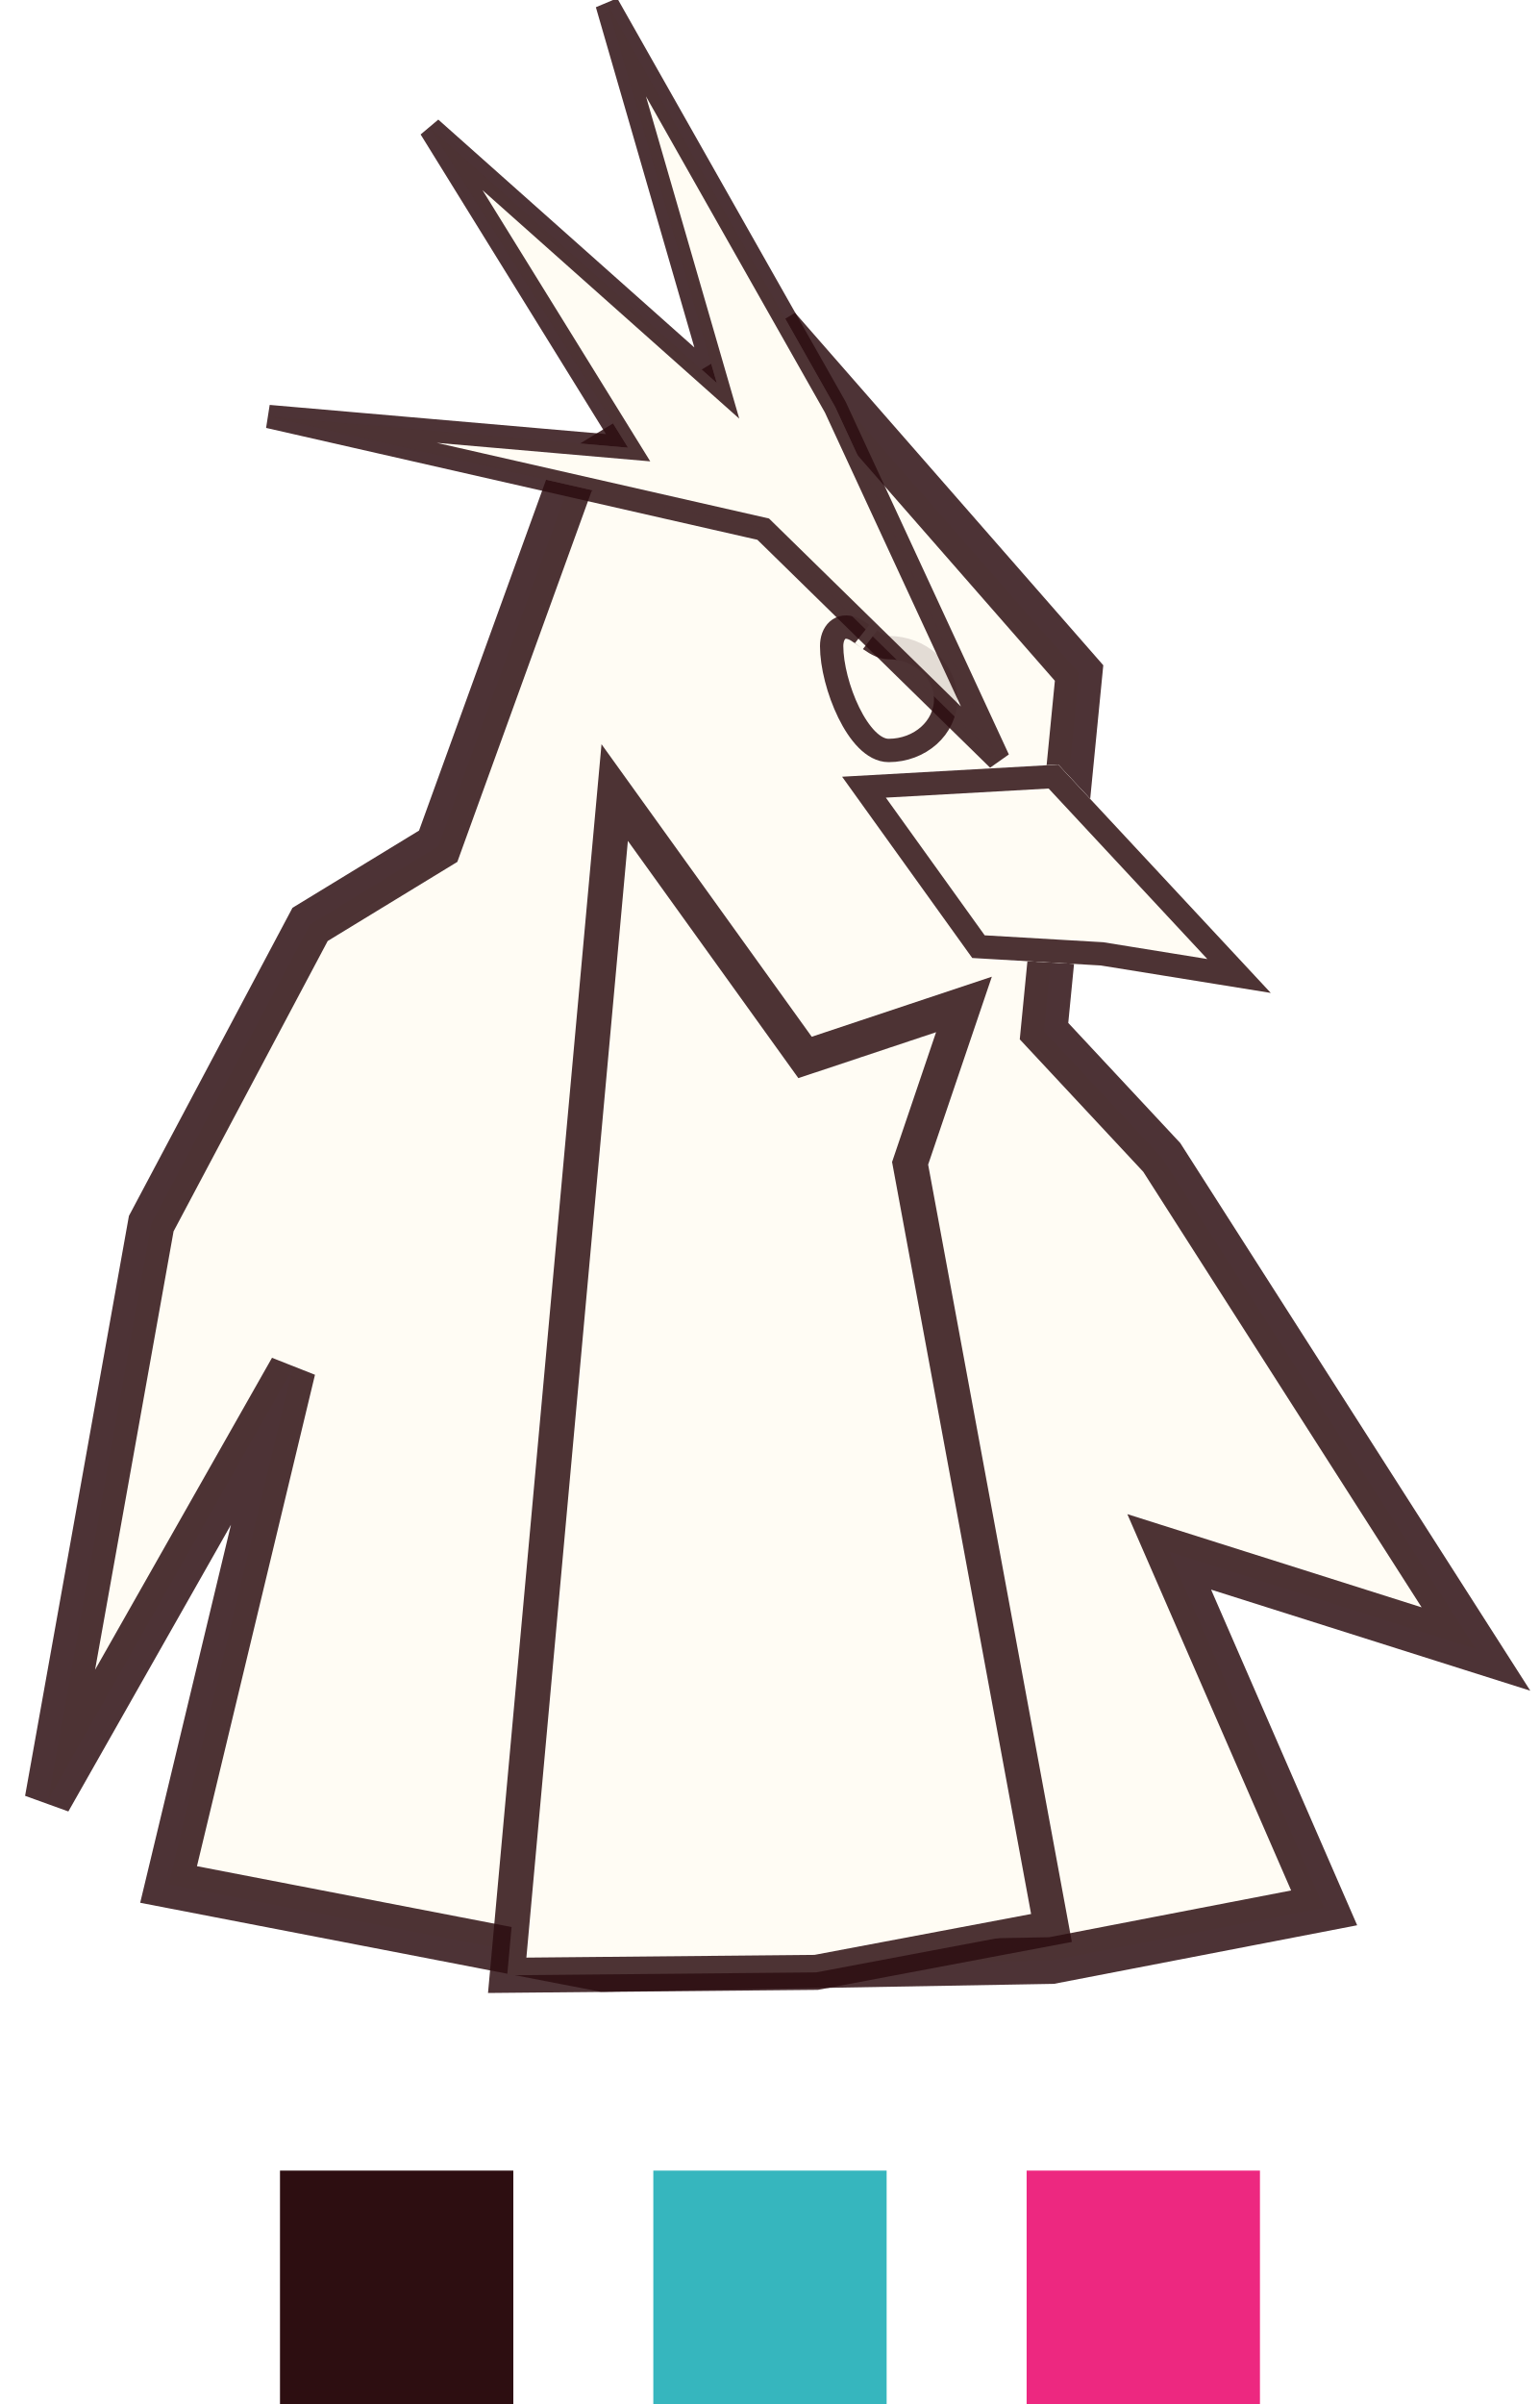
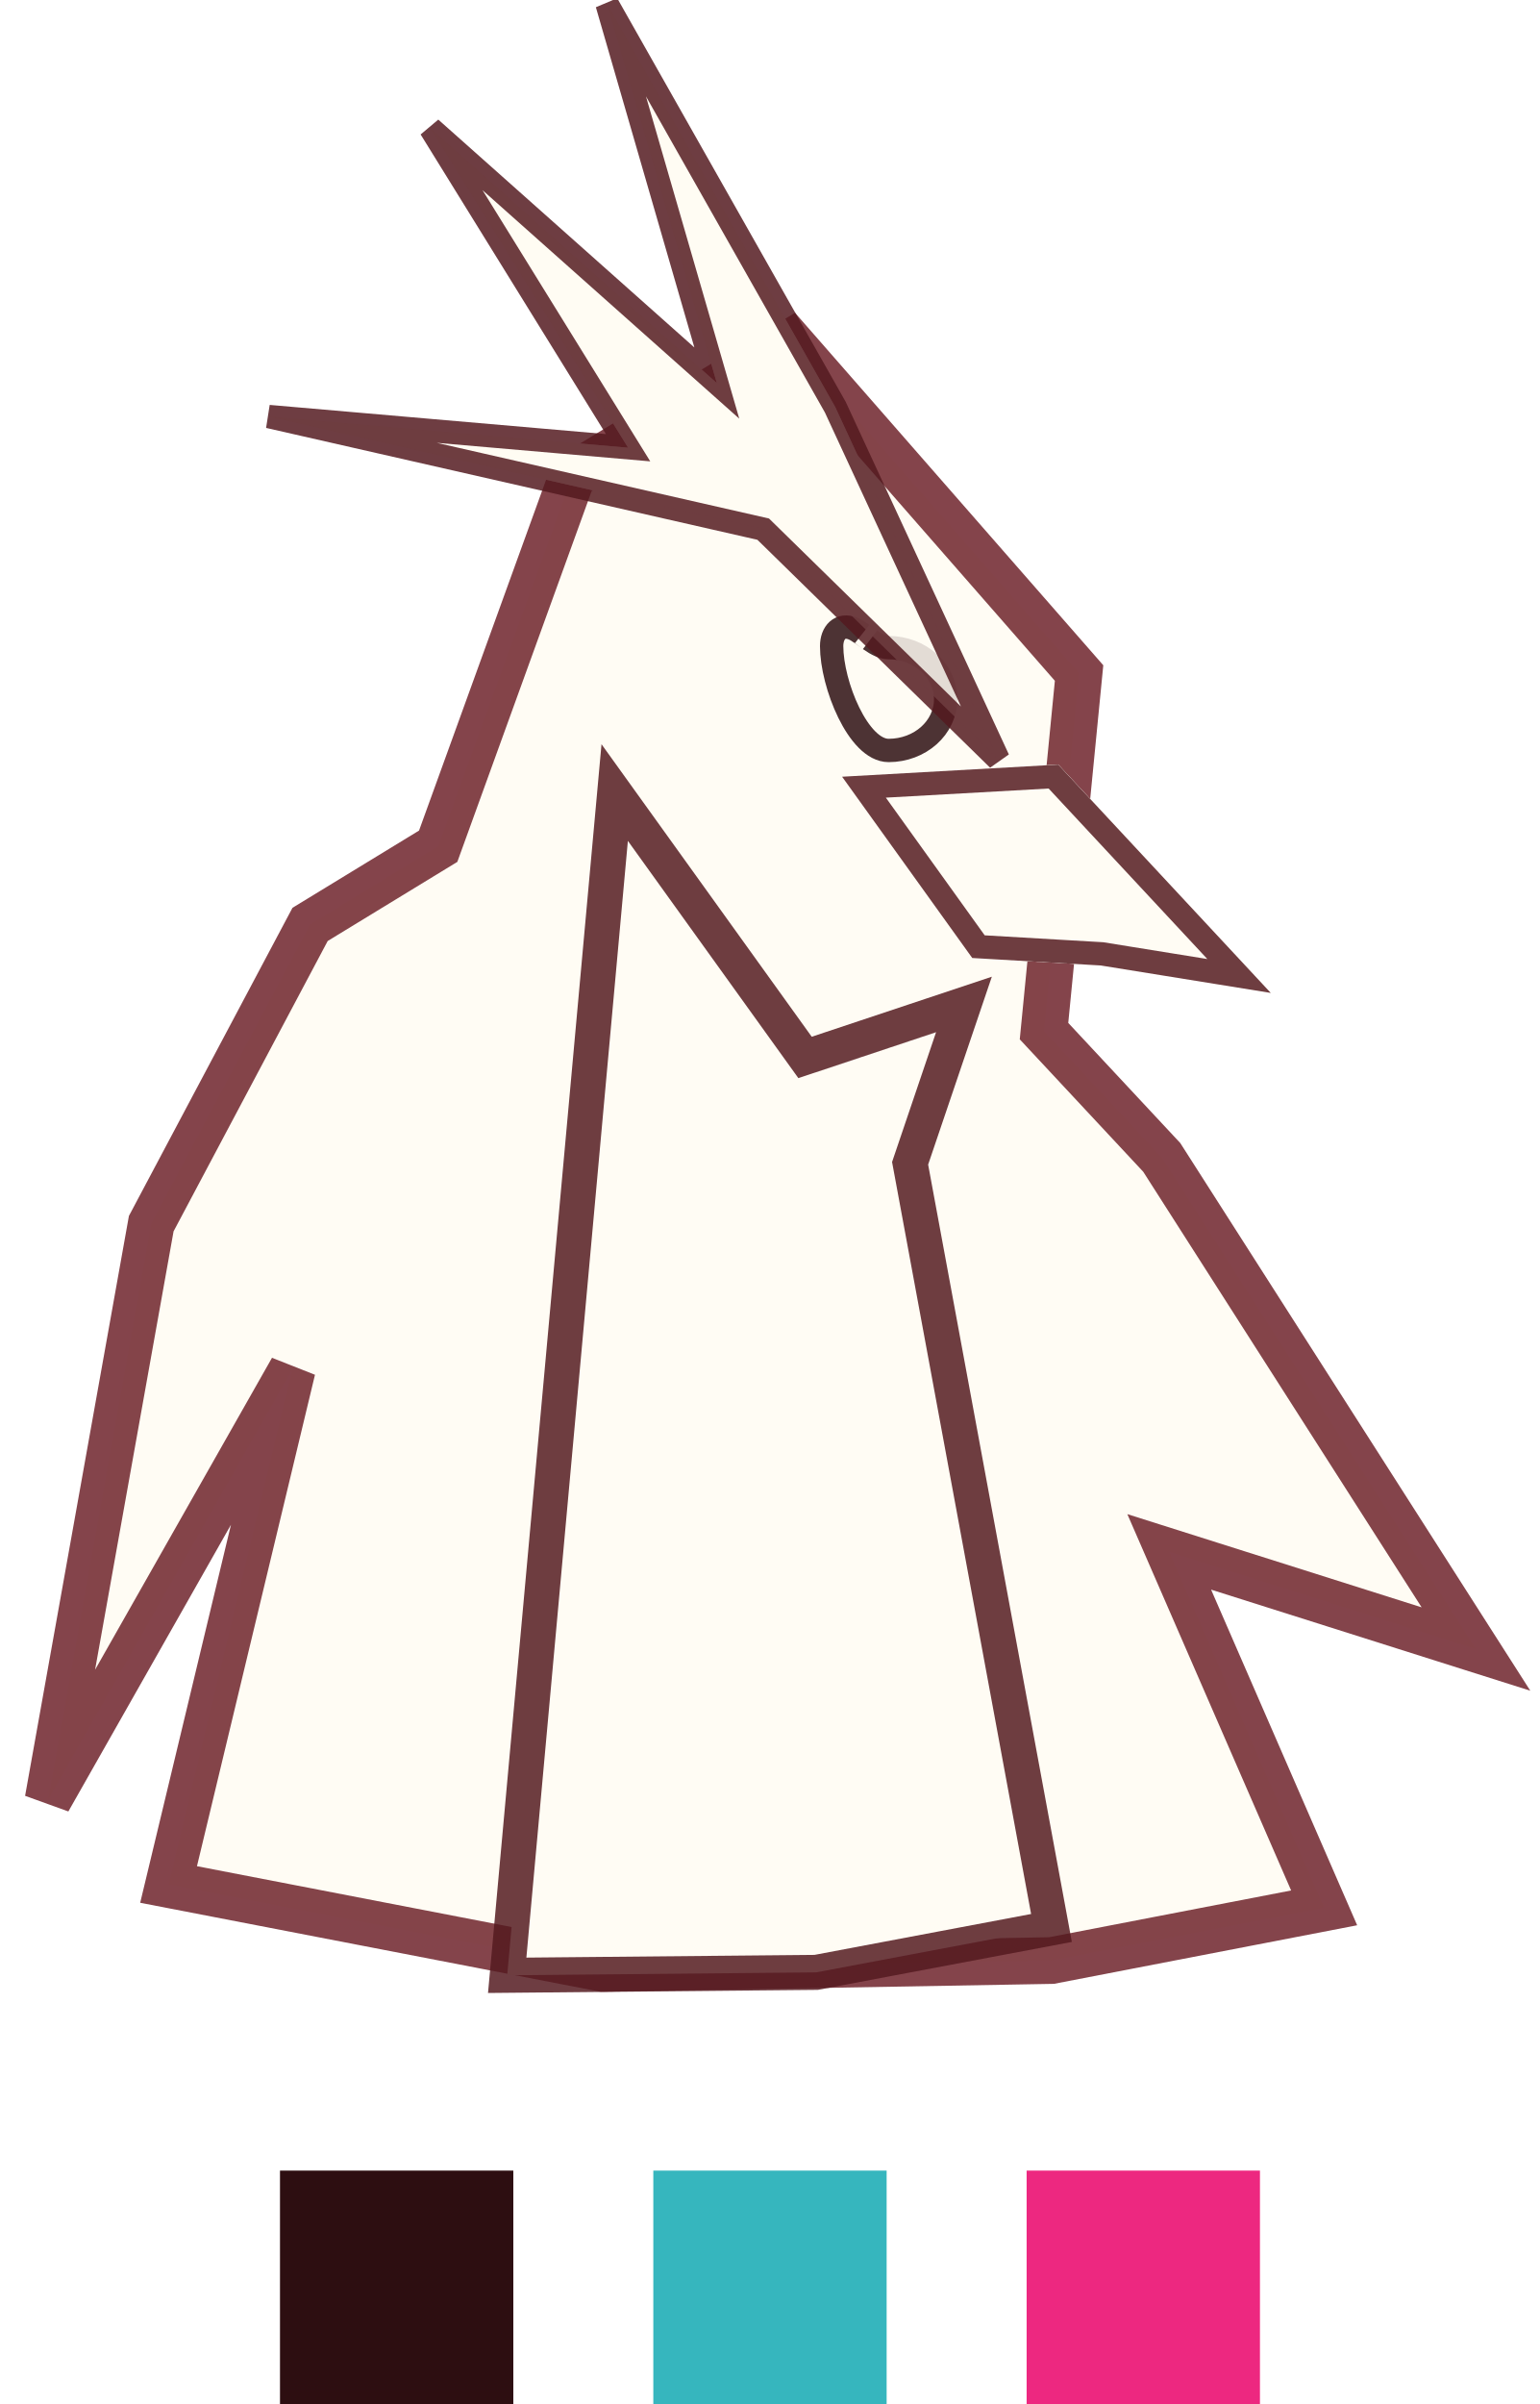
<svg xmlns="http://www.w3.org/2000/svg" xmlns:xlink="http://www.w3.org/1999/xlink" width="66px" height="103px" viewBox="0 0 66 103" version="1.1">
  <defs>
    <path d="M24.73,27.547 C24.73,28.492 25.597,31.518 26.672,31.518 C27.747,31.518 28.616,30.762 28.616,29.817 C28.616,28.879 27.747,28.112 26.672,28.112 C25.597,28.112 24.73,26.609 24.73,27.547 Z" id="path-1" />
    <polygon id="path-2" points="34.092 33.278 43.355 32.76 52.463 42.542 45.15 41.362 39.669 41.045" />
  </defs>
  <g id="Layouts" stroke="none" stroke-width="1" fill="none" fill-rule="evenodd">
    <g id="Tablet-Portrait" transform="translate(-92, -32)">
      <g id="logo" transform="translate(94, 32)">
        <g id="logo-squares" transform="translate(10, 93)">
-           <rect id="Rectangle" fill="#2D0E11" x="0" y="0" width="10" height="10" />
          <rect id="Rectangle" fill="#ED2880" x="32" y="0" width="10" height="10" />
          <rect id="Rectangle" fill="#36B6BE" x="16" y="0" width="10" height="10" />
+           <rect id="Rectangle" fill="#2D0E11" x="0" y="0" width="10" height="10" />
        </g>
        <g id="logo-penguin">
-           <polygon id="Stroke-1" stroke-opacity="0.84" stroke="#2D0E11" stroke-width="2" fill="#FFFCF4" points="22.536 20.369 31.875 14.693 44.248 28.836 42.745 44.179 47.792 49.59 61.258 70.653 48.111 66.491 54.751 81.743 43.065 84 23.842 84.339 5.225 80.741 10.527 58.669 0.06 77.119 4.482 52.427 11.29 39.606 16.78 36.257" />
+           <polygon id="Stroke-1" stroke-opacity="0.84" stroke="#6E222A" stroke-width="2" fill="#FFFCF4" points="22.536 20.369 31.875 14.693 44.248 28.836 42.745 44.179 47.792 49.59 61.258 70.653 48.111 66.491 54.751 81.743 43.065 84 23.842 84.339 5.225 80.741 10.527 58.669 0.06 77.119 4.482 52.427 11.29 39.606 16.78 36.257" />
          <polygon id="Fill-3" fill="#FFFCF4" points="34.092 33.278 43.355 32.76 52.463 42.542 45.15 41.362 39.669 41.045" />
-           <polygon id="Stroke-5" stroke-opacity="0.84" stroke="#2D0E11" stroke-width="1.5" fill="#FFFCF4" points="19.738 84.632 32.98 84.507 43.065 82.604 38.526 58.059 37.006 49.842 39.314 43.036 32.503 45.306 24.345 33.957" />
+           <polygon id="Stroke-5" stroke-opacity="0.84" stroke="#541A20" stroke-width="1.5" fill="#FFFCF4" points="19.738 84.632 32.98 84.507 43.065 82.604 38.526 58.059 37.006 49.842 39.314 43.036 32.503 45.306 24.345 33.957" />
          <polygon id="Fill-6" fill="#FFFCF4" points="33.799 17.444 24.018 0.171 28.721 16.412 16.453 5.497 24.92 19.182 9.516 17.847 30.711 22.672 40.785 32.535" />
          <g id="Group-11" transform="translate(9.41344, 0.135722)">
            <g id="Stroke-9">
              <use fill="#FFFCF4" fill-rule="evenodd" xlink:href="#path-1" />
              <path stroke-opacity="0.84" stroke="#2D0E11" stroke-width="1" d="M24.23,27.547 C24.23,26.967 24.593,26.569 25.15,26.798 C25.263,26.845 25.366,26.91 25.517,27.019 C25.516,27.018 25.777,27.21 25.856,27.265 C26.191,27.499 26.447,27.612 26.672,27.612 C28.008,27.612 29.116,28.586 29.116,29.817 C29.116,31.052 28.011,32.018 26.672,32.018 C25.37,32.018 24.23,29.178 24.23,27.547 Z" />
            </g>
-             <polygon id="Stroke-7" stroke-opacity="0.84" stroke="#2D0E11" fill-opacity="0.84" fill="#FFFCF4" stroke-linecap="square" points="24.386 17.308 14.605 0.035 19.308 16.276 7.039 5.362 15.506 19.047 0.102 17.711 21.297 22.536 31.371 32.399" />
+             <polygon id="Stroke-7" stroke-opacity="0.84" stroke="#541A20" fill-opacity="0.84" fill="#FFFCF4" stroke-linecap="square" points="24.386 17.308 14.605 0.035 19.308 16.276 7.039 5.362 15.506 19.047 0.102 17.711 21.297 22.536 31.371 32.399" />
          </g>
          <g id="Stroke-4">
            <use fill="#FFFCF4" fill-rule="evenodd" xlink:href="#path-2" />
-             <path stroke-opacity="0.84" stroke="#2D0E11" stroke-width="1" d="M35.029,33.727 L39.936,40.56 L45.23,40.868 L51.104,41.816 L43.149,33.272 L35.029,33.727 Z" />
+             <path stroke-opacity="0.84" stroke="#541A20" stroke-width="1" d="M35.029,33.727 L39.936,40.56 L45.23,40.868 L51.104,41.816 L43.149,33.272 L35.029,33.727 Z" />
          </g>
        </g>
      </g>
    </g>
  </g>
</svg>
